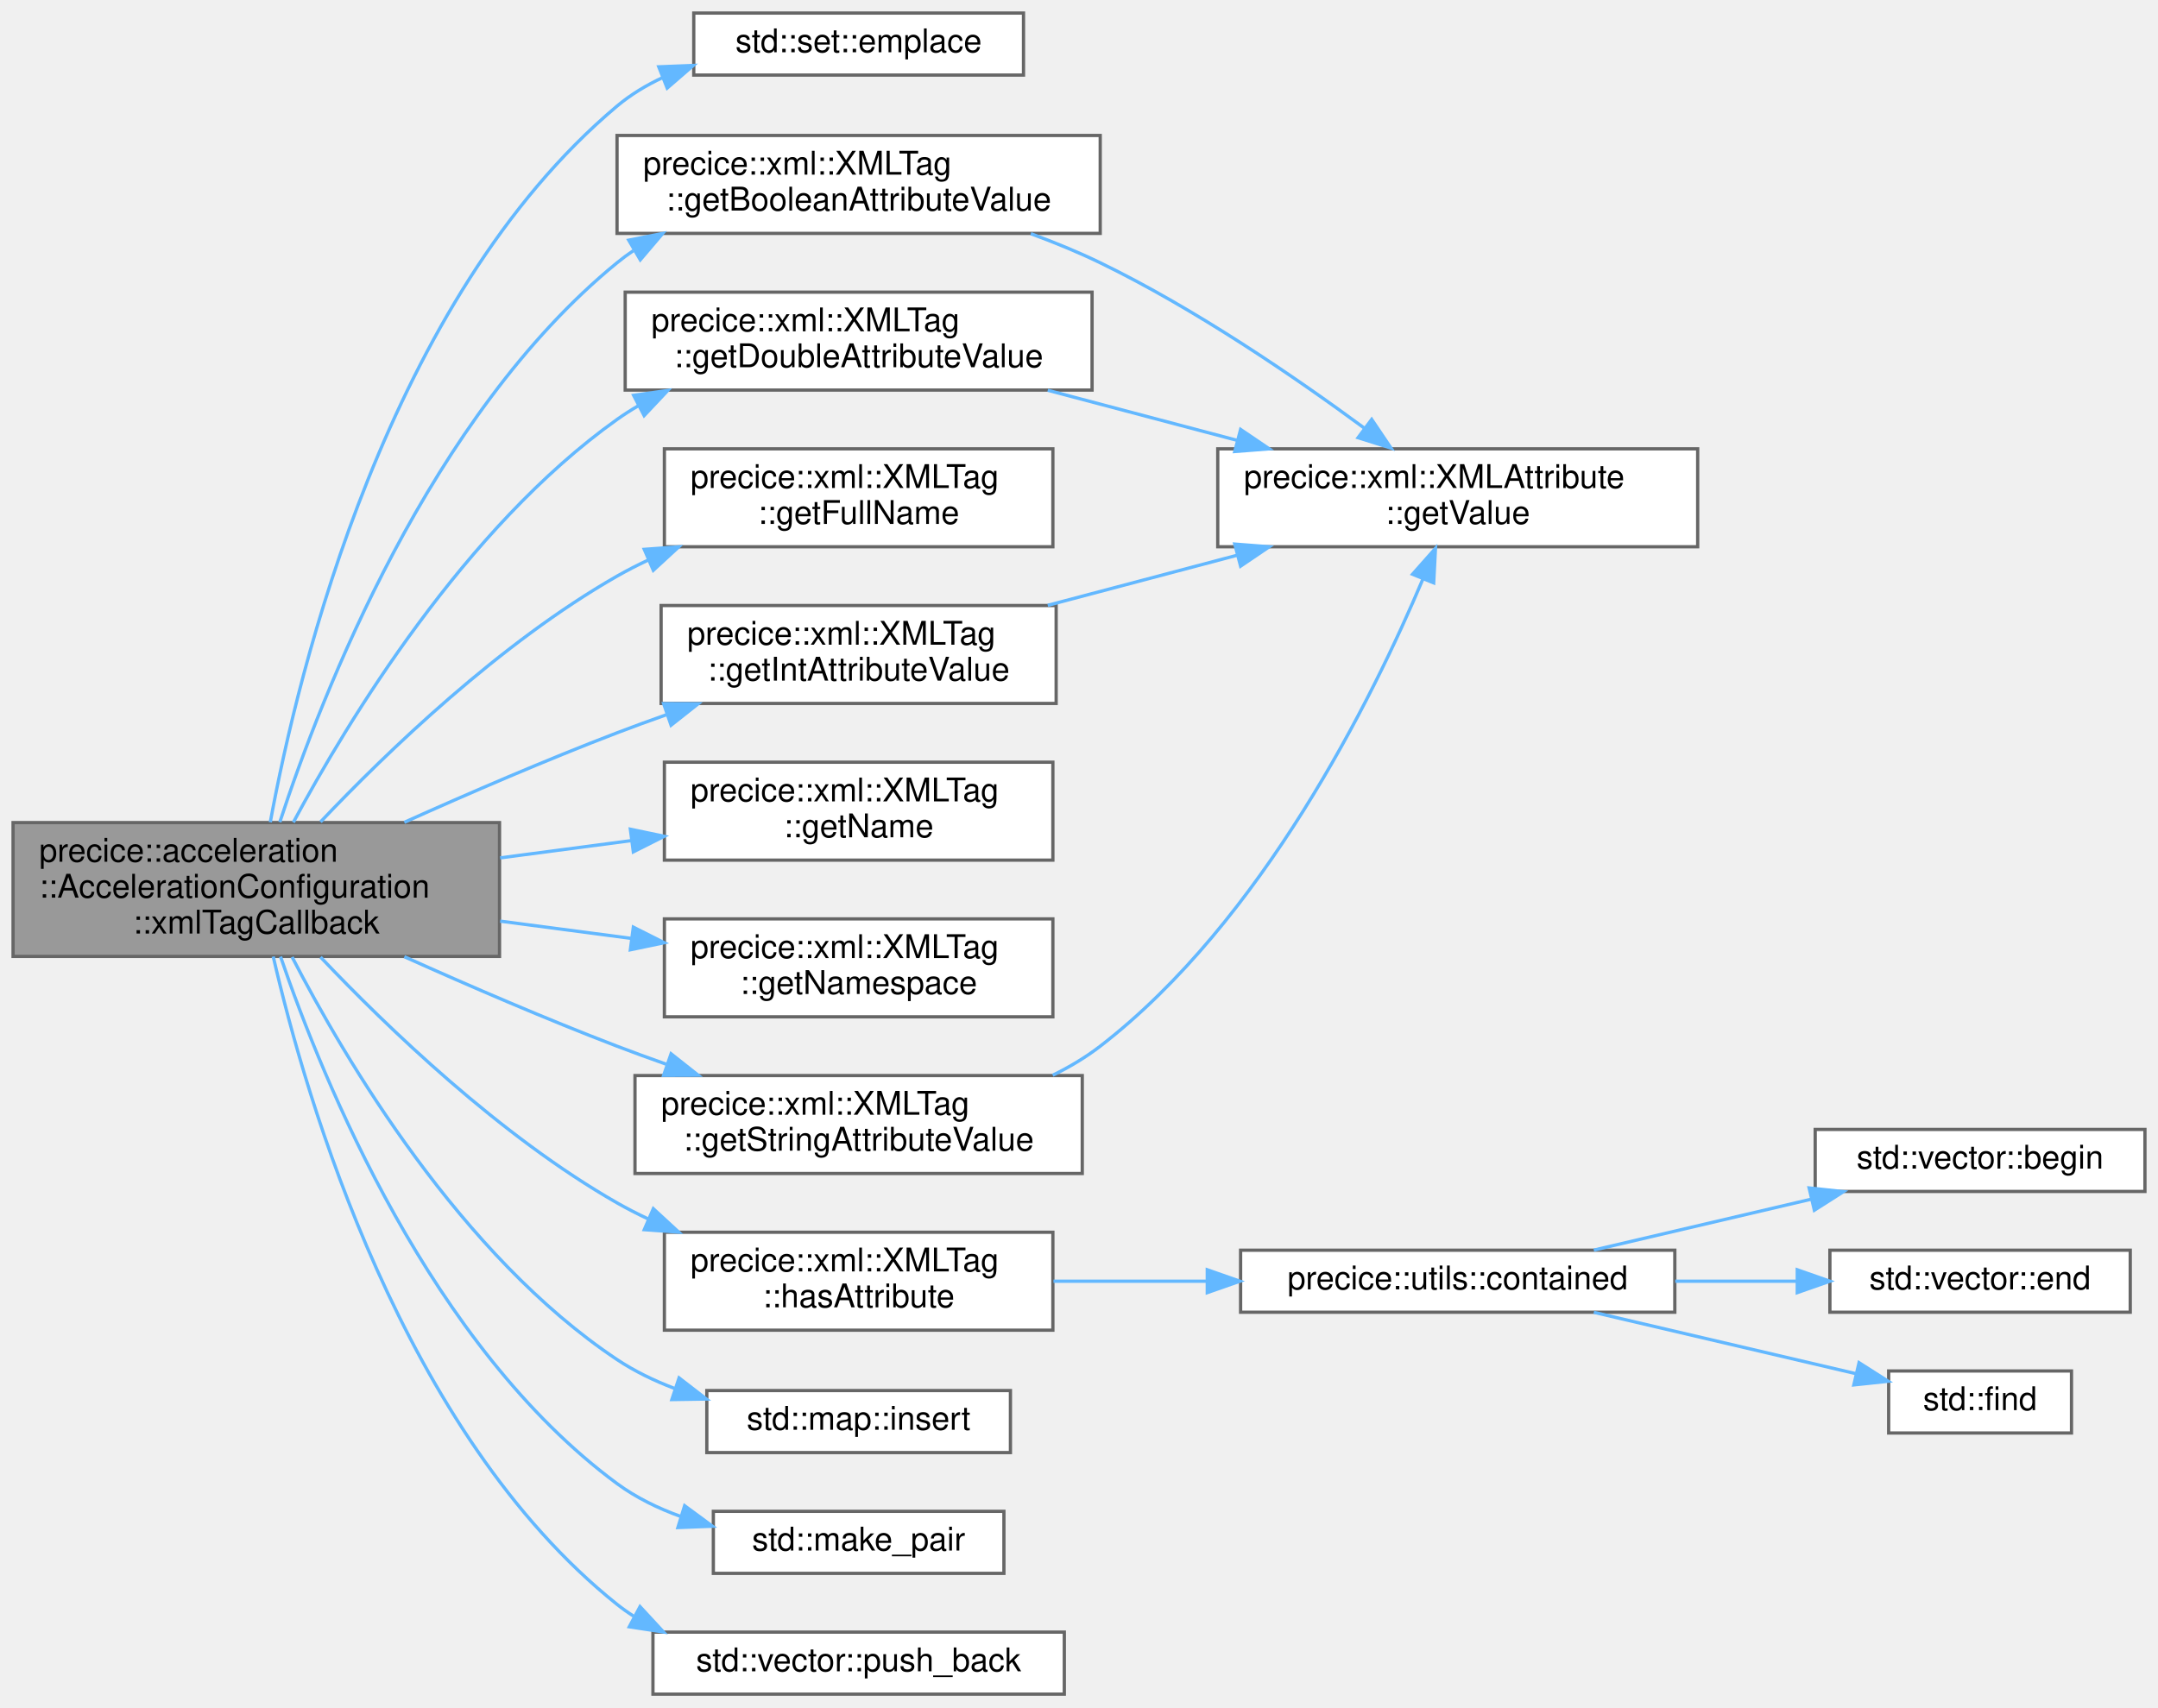
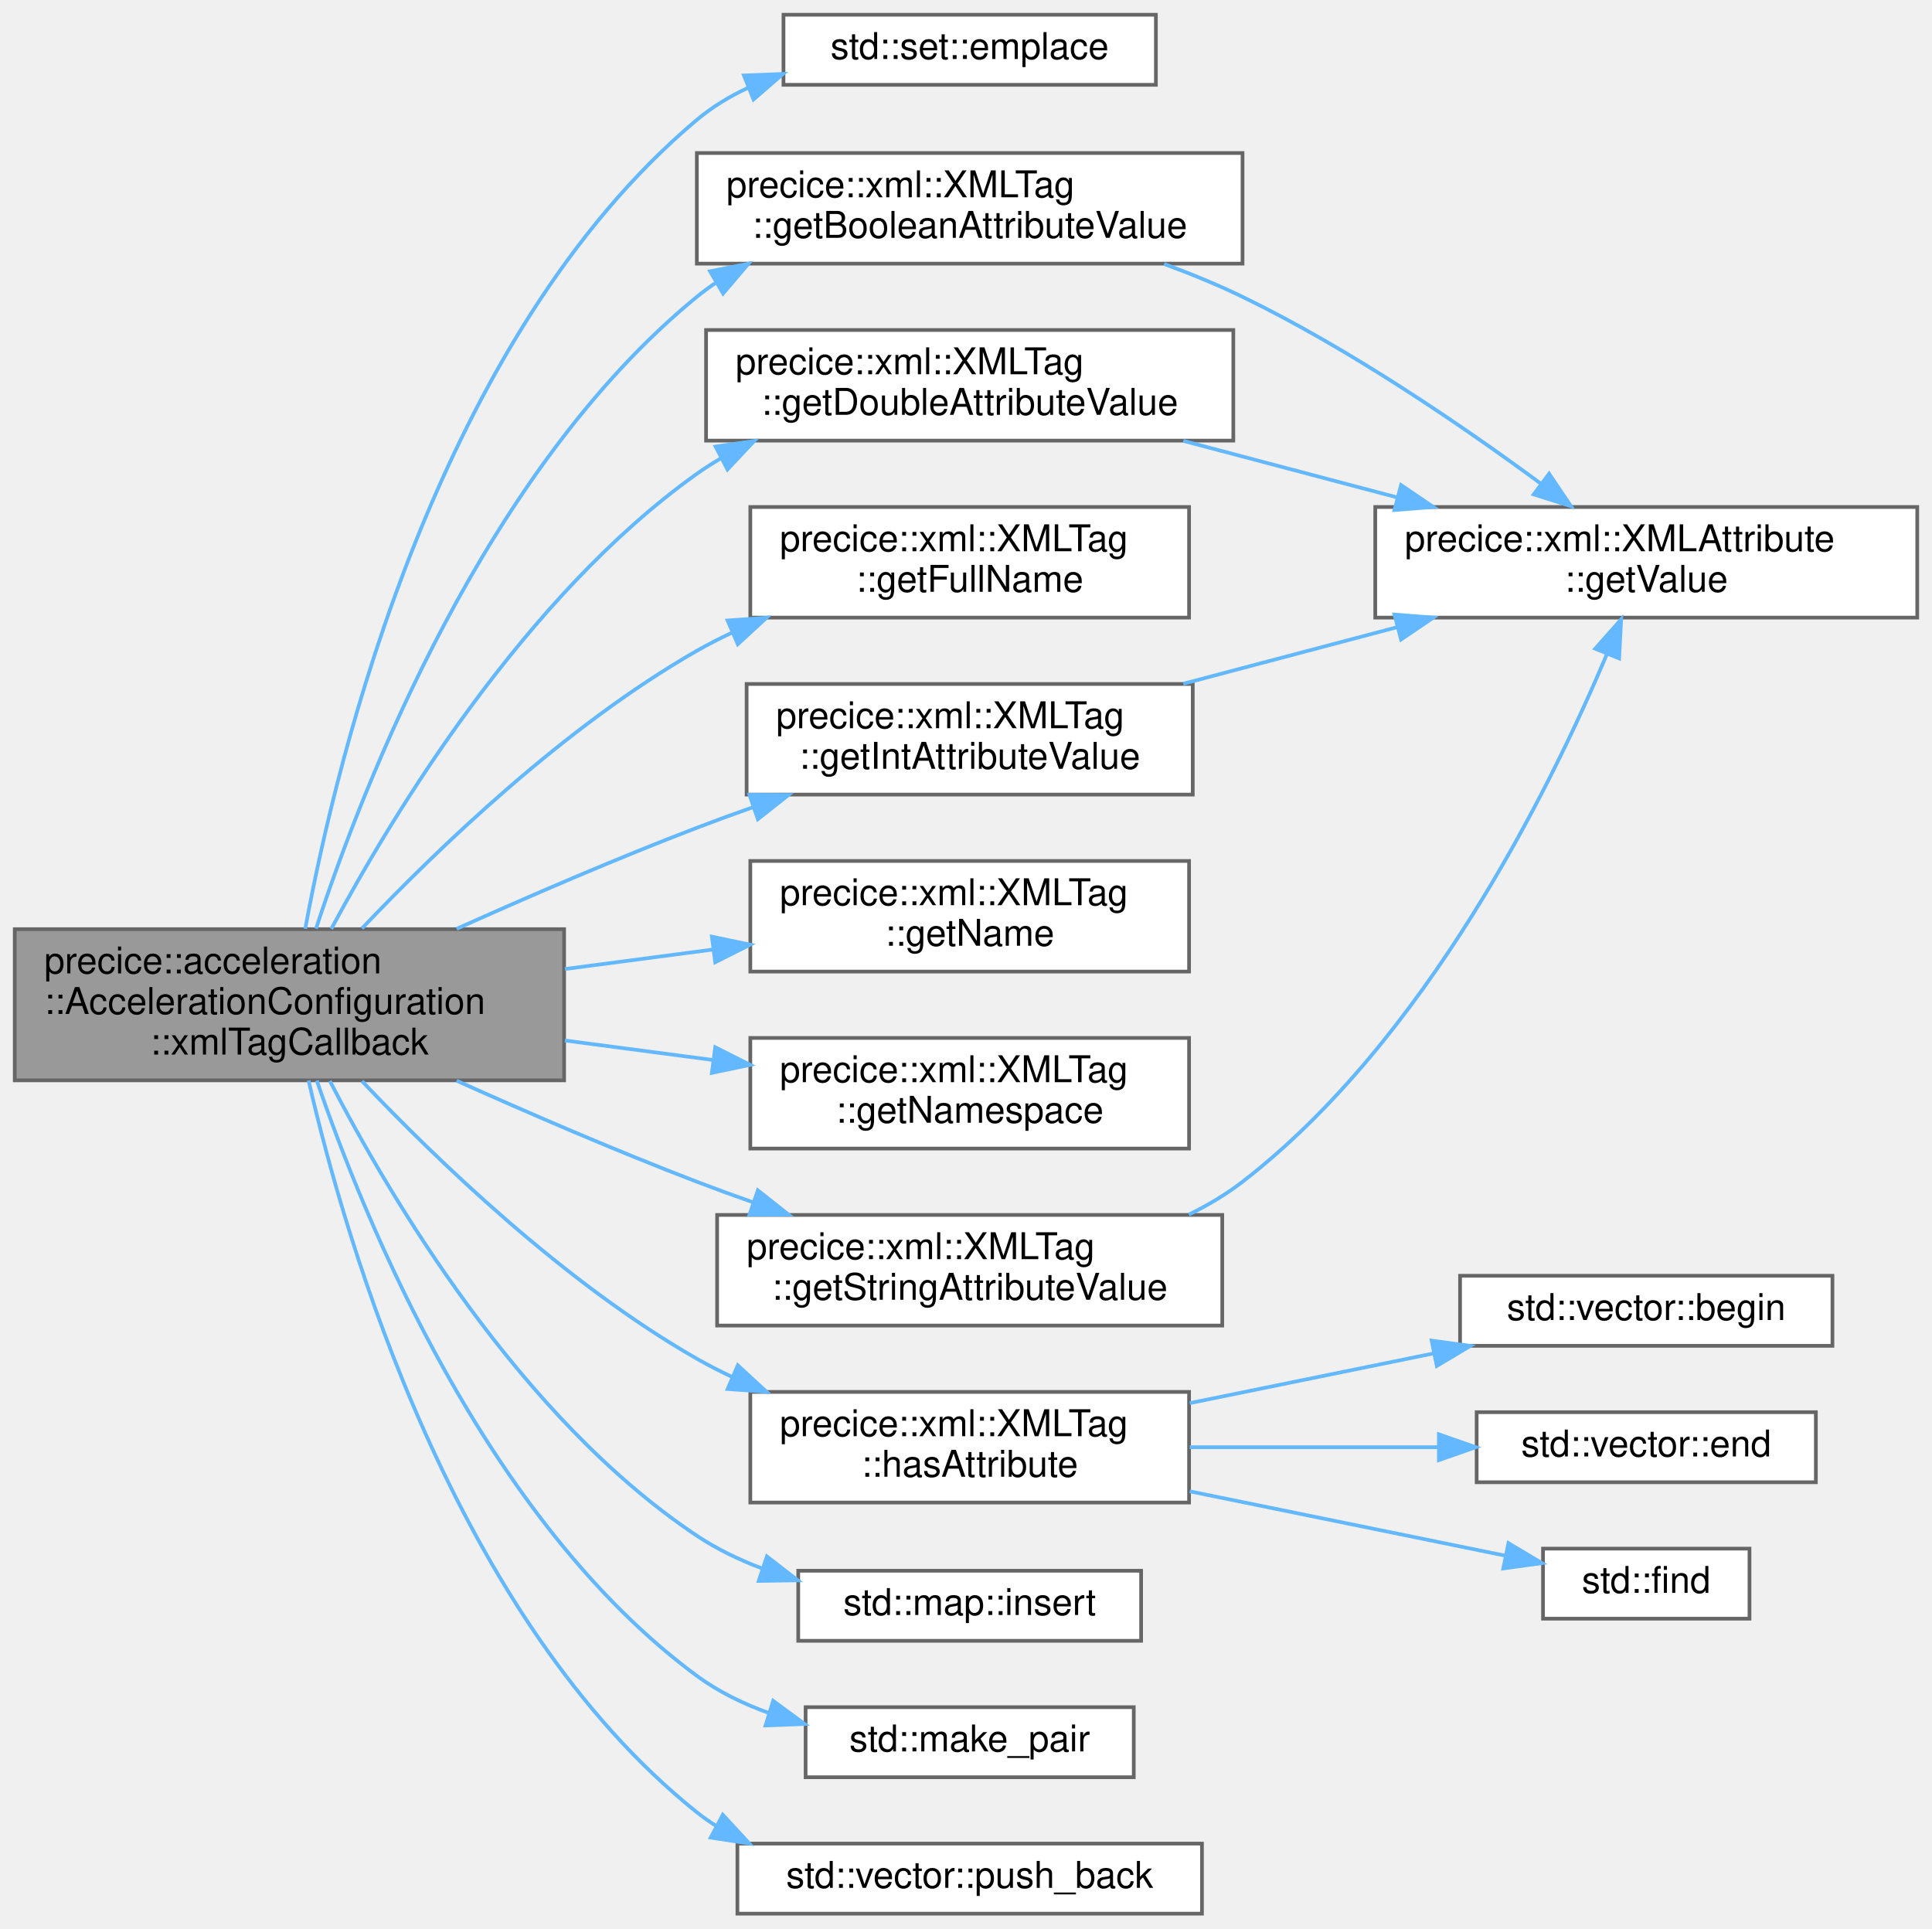
- <svg xmlns="http://www.w3.org/2000/svg" xmlns:xlink="http://www.w3.org/1999/xlink" width="661pt" height="523pt" viewBox="0.00 0.00 661.00 523.00">
+ <svg xmlns="http://www.w3.org/2000/svg" xmlns:xlink="http://www.w3.org/1999/xlink" width="524pt" height="523pt" viewBox="0.00 0.00 524.00 523.00">
  <g id="graph0" class="graph" transform="scale(1 1) rotate(0) translate(4 519)">
    <g id="Node000001" class="node">
      <g id="a_Node000001">
        <a xlink:title="Callback method required when using xml::XMLTag.">
          <polygon fill="#999999" stroke="#666666" points="149,-267 0,-267 0,-226 149,-226 149,-267" />
          <text text-anchor="start" x="8" y="-255" font-family="Helvetica,sans-Serif" font-size="10.00">precice::acceleration</text>
          <text text-anchor="start" x="8" y="-244" font-family="Helvetica,sans-Serif" font-size="10.00">::AccelerationConfiguration</text>
          <text text-anchor="middle" x="74.5" y="-233" font-family="Helvetica,sans-Serif" font-size="10.00">::xmlTagCallback</text>
        </a>
      </g>
    </g>
    <g id="Node000002" class="node">
      <g id="a_Node000002">
        <a target="_parent" xlink:href="http://en.cppreference.com/w/cpp/container/set/emplace.html#" xlink:title=" ">
          <polygon fill="white" stroke="#666666" points="309.5,-515 208.5,-515 208.5,-496 309.5,-496 309.5,-515" />
          <text text-anchor="middle" x="259" y="-503" font-family="Helvetica,sans-Serif" font-size="10.00">std::set::emplace</text>
        </a>
      </g>
    </g>
    <g id="edge1_Node000001_Node000002" class="edge">
      <g id="a_edge1_Node000001_Node000002">
        <a xlink:title=" ">
          <path fill="none" stroke="#63b8ff" d="M78.79,-267.12C87.35,-313.67 114.69,-427.44 185,-486.5 189.2,-490.03 193.98,-492.91 199.03,-495.26" />
          <polygon fill="#63b8ff" stroke="#63b8ff" points="197.78,-498.53 208.37,-498.95 200.36,-492.02 197.78,-498.53" />
        </a>
      </g>
    </g>
    <g id="Node000003" class="node">
      <g id="a_Node000003">
        <a xlink:href="classprecice_1_1xml_1_1XMLTag.html#a359e6589dbb57960f102b03dbe869efe" target="_top" xlink:title=" ">
          <polygon fill="white" stroke="#666666" points="333,-477.5 185,-477.5 185,-447.5 333,-447.5 333,-477.5" />
          <text text-anchor="start" x="193" y="-465.5" font-family="Helvetica,sans-Serif" font-size="10.00">precice::xml::XMLTag</text>
          <text text-anchor="middle" x="259" y="-454.5" font-family="Helvetica,sans-Serif" font-size="10.00">::getBooleanAttributeValue</text>
        </a>
      </g>
    </g>
    <g id="edge2_Node000001_Node000003" class="edge">
      <g id="a_edge2_Node000001_Node000003">
        <a xlink:title=" ">
          <path fill="none" stroke="#63b8ff" d="M81.71,-267.15C94.54,-306.31 127.65,-391.64 185,-438.5 186.59,-439.8 188.25,-441.03 189.97,-442.19" />
          <polygon fill="#63b8ff" stroke="#63b8ff" points="188.58,-445.43 198.98,-447.47 192.12,-439.4 188.58,-445.43" />
        </a>
      </g>
    </g>
    <g id="Node000005" class="node">
      <g id="a_Node000005">
        <a xlink:href="classprecice_1_1xml_1_1XMLTag.html#aec3fd082a8673e44d60ab470c65be774" target="_top" xlink:title=" ">
          <polygon fill="white" stroke="#666666" points="330.5,-429.5 187.5,-429.5 187.5,-399.5 330.5,-399.5 330.5,-429.5" />
          <text text-anchor="start" x="195.5" y="-417.5" font-family="Helvetica,sans-Serif" font-size="10.00">precice::xml::XMLTag</text>
          <text text-anchor="middle" x="259" y="-406.5" font-family="Helvetica,sans-Serif" font-size="10.00">::getDoubleAttributeValue</text>
        </a>
      </g>
    </g>
    <g id="edge4_Node000001_Node000005" class="edge">
      <g id="a_edge4_Node000001_Node000005">
        <a xlink:title=" ">
          <path fill="none" stroke="#63b8ff" d="M85.85,-267.07C102.55,-298.22 138.32,-357.24 185,-390.5 187.09,-391.99 189.28,-393.39 191.54,-394.71" />
          <polygon fill="#63b8ff" stroke="#63b8ff" points="190.08,-397.89 200.56,-399.39 193.3,-391.68 190.08,-397.89" />
        </a>
      </g>
    </g>
    <g id="Node000006" class="node">
      <g id="a_Node000006">
        <a xlink:href="classprecice_1_1xml_1_1XMLTag.html#aa8e8dd146d8ade43e1656618dbad79b8" target="_top" xlink:title="Returns full name consisting of xml namespace + &quot;:&quot; + name.">
          <polygon fill="white" stroke="#666666" points="318.5,-381.5 199.5,-381.5 199.5,-351.5 318.5,-351.5 318.5,-381.5" />
          <text text-anchor="start" x="207.5" y="-369.5" font-family="Helvetica,sans-Serif" font-size="10.00">precice::xml::XMLTag</text>
          <text text-anchor="middle" x="259" y="-358.5" font-family="Helvetica,sans-Serif" font-size="10.00">::getFullName</text>
        </a>
      </g>
    </g>
    <g id="edge6_Node000001_Node000006" class="edge">
      <g id="a_edge6_Node000001_Node000006">
        <a xlink:title=" ">
          <path fill="none" stroke="#63b8ff" d="M94.18,-267.21C114.6,-288.74 149.21,-322.07 185,-342.5 188.05,-344.24 191.24,-345.87 194.51,-347.41" />
          <polygon fill="#63b8ff" stroke="#63b8ff" points="193.34,-350.71 203.9,-351.47 196.11,-344.29 193.34,-350.71" />
        </a>
      </g>
    </g>
    <g id="Node000007" class="node">
      <g id="a_Node000007">
        <a xlink:href="classprecice_1_1xml_1_1XMLTag.html#ac74a7af0b26a7d519756ccbd9575f7e4" target="_top" xlink:title=" ">
          <polygon fill="white" stroke="#666666" points="319.5,-333.5 198.5,-333.5 198.5,-303.5 319.5,-303.5 319.5,-333.5" />
          <text text-anchor="start" x="206.5" y="-321.5" font-family="Helvetica,sans-Serif" font-size="10.00">precice::xml::XMLTag</text>
          <text text-anchor="middle" x="259" y="-310.5" font-family="Helvetica,sans-Serif" font-size="10.00">::getIntAttributeValue</text>
        </a>
      </g>
    </g>
    <g id="edge7_Node000001_Node000007" class="edge">
      <g id="a_edge7_Node000001_Node000007">
        <a xlink:title=" ">
          <path fill="none" stroke="#63b8ff" d="M119.85,-267.09C139.61,-275.97 163.29,-286.19 185,-294.5 189.86,-296.36 194.93,-298.21 200.04,-300.01" />
          <polygon fill="#63b8ff" stroke="#63b8ff" points="199.27,-303.44 209.86,-303.4 201.55,-296.83 199.27,-303.44" />
        </a>
      </g>
    </g>
    <g id="Node000008" class="node">
      <g id="a_Node000008">
        <a xlink:href="classprecice_1_1xml_1_1XMLTag.html#a9212e8c59708a9e07f0ff70a997349f9" target="_top" xlink:title="Returns name (without namespace).">
          <polygon fill="white" stroke="#666666" points="318.5,-285.5 199.5,-285.5 199.5,-255.5 318.5,-255.5 318.5,-285.5" />
          <text text-anchor="start" x="207.5" y="-273.5" font-family="Helvetica,sans-Serif" font-size="10.00">precice::xml::XMLTag</text>
          <text text-anchor="middle" x="259" y="-262.5" font-family="Helvetica,sans-Serif" font-size="10.00">::getName</text>
        </a>
      </g>
    </g>
    <g id="edge9_Node000001_Node000008" class="edge">
      <g id="a_edge9_Node000001_Node000008">
        <a xlink:title=" ">
          <path fill="none" stroke="#63b8ff" d="M149.2,-256.19C162.53,-257.94 176.37,-259.76 189.53,-261.5" />
          <polygon fill="#63b8ff" stroke="#63b8ff" points="189.08,-264.97 199.45,-262.8 189.99,-258.03 189.08,-264.97" />
        </a>
      </g>
    </g>
    <g id="Node000009" class="node">
      <g id="a_Node000009">
        <a xlink:href="classprecice_1_1xml_1_1XMLTag.html#a09189de158cf557d111530ff83be18bd" target="_top" xlink:title="Returns xml namespace.">
          <polygon fill="white" stroke="#666666" points="318.5,-237.5 199.5,-237.5 199.5,-207.5 318.5,-207.5 318.5,-237.5" />
          <text text-anchor="start" x="207.5" y="-225.5" font-family="Helvetica,sans-Serif" font-size="10.00">precice::xml::XMLTag</text>
          <text text-anchor="middle" x="259" y="-214.5" font-family="Helvetica,sans-Serif" font-size="10.00">::getNamespace</text>
        </a>
      </g>
    </g>
    <g id="edge10_Node000001_Node000009" class="edge">
      <g id="a_edge10_Node000001_Node000009">
        <a xlink:title=" ">
          <path fill="none" stroke="#63b8ff" d="M149.2,-236.81C162.53,-235.06 176.37,-233.24 189.53,-231.5" />
          <polygon fill="#63b8ff" stroke="#63b8ff" points="189.99,-234.97 199.45,-230.2 189.08,-228.03 189.99,-234.97" />
        </a>
      </g>
    </g>
    <g id="Node000010" class="node">
      <g id="a_Node000010">
        <a xlink:href="classprecice_1_1xml_1_1XMLTag.html#a31c349d79529108e575f36271e5ffb83" target="_top" xlink:title=" ">
          <polygon fill="white" stroke="#666666" points="327.5,-189.5 190.5,-189.5 190.5,-159.5 327.5,-159.5 327.5,-189.5" />
          <text text-anchor="start" x="198.5" y="-177.5" font-family="Helvetica,sans-Serif" font-size="10.00">precice::xml::XMLTag</text>
          <text text-anchor="middle" x="259" y="-166.5" font-family="Helvetica,sans-Serif" font-size="10.00">::getStringAttributeValue</text>
        </a>
      </g>
    </g>
    <g id="edge11_Node000001_Node000010" class="edge">
      <g id="a_edge11_Node000001_Node000010">
        <a xlink:title=" ">
          <path fill="none" stroke="#63b8ff" d="M119.85,-225.91C139.61,-217.03 163.29,-206.81 185,-198.5 189.86,-196.64 194.93,-194.79 200.04,-192.99" />
          <polygon fill="#63b8ff" stroke="#63b8ff" points="201.55,-196.17 209.86,-189.6 199.27,-189.56 201.55,-196.17" />
        </a>
      </g>
    </g>
    <g id="Node000011" class="node">
      <g id="a_Node000011">
        <a xlink:href="classprecice_1_1xml_1_1XMLTag.html#a2d1880a2c372828603fae92dd328e563" target="_top" xlink:title=" ">
          <polygon fill="white" stroke="#666666" points="318.5,-141.5 199.5,-141.5 199.5,-111.5 318.5,-111.5 318.5,-141.5" />
          <text text-anchor="start" x="207.5" y="-129.5" font-family="Helvetica,sans-Serif" font-size="10.00">precice::xml::XMLTag</text>
          <text text-anchor="middle" x="259" y="-118.5" font-family="Helvetica,sans-Serif" font-size="10.00">::hasAttribute</text>
        </a>
      </g>
    </g>
    <g id="edge13_Node000001_Node000011" class="edge">
      <g id="a_edge13_Node000001_Node000011">
        <a xlink:title=" ">
          <path fill="none" stroke="#63b8ff" d="M94.18,-225.79C114.6,-204.26 149.21,-170.93 185,-150.5 188.05,-148.76 191.24,-147.13 194.51,-145.59" />
          <polygon fill="#63b8ff" stroke="#63b8ff" points="196.11,-148.71 203.9,-141.53 193.34,-142.29 196.11,-148.71" />
        </a>
      </g>
    </g>
-     <g id="Node000016" class="node">
-       <g id="a_Node000016">
+     <g id="Node000015" class="node">
+       <g id="a_Node000015">
        <a target="_parent" xlink:href="http://en.cppreference.com/w/cpp/container/map/insert.html#" xlink:title=" ">
          <polygon fill="white" stroke="#666666" points="305.5,-93 212.5,-93 212.5,-74 305.5,-74 305.5,-93" />
          <text text-anchor="middle" x="259" y="-81" font-family="Helvetica,sans-Serif" font-size="10.00">std::map::insert</text>
        </a>
      </g>
    </g>
-     <g id="edge18_Node000001_Node000016" class="edge">
-       <g id="a_edge18_Node000001_Node000016">
+     <g id="edge17_Node000001_Node000015" class="edge">
+       <g id="a_edge17_Node000001_Node000015">
        <a xlink:title=" ">
          <path fill="none" stroke="#63b8ff" d="M85.47,-225.82C101.77,-194.26 137.17,-134.36 185,-102.5 190.36,-98.93 196.36,-96.02 202.56,-93.67" />
          <polygon fill="#63b8ff" stroke="#63b8ff" points="204,-96.88 212.38,-90.4 201.79,-90.24 204,-96.88" />
        </a>
      </g>
    </g>
-     <g id="Node000017" class="node">
-       <g id="a_Node000017">
+     <g id="Node000016" class="node">
+       <g id="a_Node000016">
        <a target="_parent" xlink:href="http://en.cppreference.com/w/cpp/utility/pair/make_pair.html#" xlink:title=" ">
          <polygon fill="white" stroke="#666666" points="303.5,-56 214.5,-56 214.5,-37 303.5,-37 303.5,-56" />
          <text text-anchor="middle" x="259" y="-44" font-family="Helvetica,sans-Serif" font-size="10.00">std::make_pair</text>
        </a>
      </g>
    </g>
-     <g id="edge19_Node000001_Node000017" class="edge">
-       <g id="a_edge19_Node000001_Node000017">
+     <g id="edge18_Node000001_Node000016" class="edge">
+       <g id="a_edge18_Node000001_Node000016">
        <a xlink:title=" ">
          <path fill="none" stroke="#63b8ff" d="M81.93,-225.94C94.92,-187.89 128.02,-106.52 185,-64.5 190.85,-60.19 197.61,-56.9 204.61,-54.39" />
          <polygon fill="#63b8ff" stroke="#63b8ff" points="205.7,-57.72 214.23,-51.44 203.64,-51.03 205.7,-57.72" />
        </a>
      </g>
    </g>
-     <g id="Node000018" class="node">
-       <g id="a_Node000018">
+     <g id="Node000017" class="node">
+       <g id="a_Node000017">
        <a target="_parent" xlink:href="http://en.cppreference.com/w/cpp/container/vector/push_back.html#" xlink:title=" ">
          <polygon fill="white" stroke="#666666" points="322,-19 196,-19 196,0 322,0 322,-19" />
          <text text-anchor="middle" x="259" y="-7" font-family="Helvetica,sans-Serif" font-size="10.00">std::vector::push_back</text>
        </a>
      </g>
    </g>
-     <g id="edge20_Node000001_Node000018" class="edge">
-       <g id="a_edge20_Node000001_Node000018">
+     <g id="edge19_Node000001_Node000017" class="edge">
+       <g id="a_edge19_Node000001_Node000017">
        <a xlink:title=" ">
          <path fill="none" stroke="#63b8ff" d="M79.69,-225.96C89.71,-182.32 119.26,-80.06 185,-27.5 186.61,-26.22 188.29,-25.02 190.04,-23.91" />
          <polygon fill="#63b8ff" stroke="#63b8ff" points="192.04,-26.81 199.23,-19.03 188.75,-20.63 192.04,-26.81" />
        </a>
      </g>
    </g>
    <g id="Node000004" class="node">
      <g id="a_Node000004">
        <a xlink:href="classprecice_1_1xml_1_1XMLAttribute.html#a8cf5c06d123b55aae676daaed7256cf7" target="_top" xlink:title=" ">
          <polygon fill="white" stroke="#666666" points="516,-381.5 369,-381.5 369,-351.5 516,-351.5 516,-381.5" />
          <text text-anchor="start" x="377" y="-369.5" font-family="Helvetica,sans-Serif" font-size="10.00">precice::xml::XMLAttribute</text>
          <text text-anchor="middle" x="442.5" y="-358.5" font-family="Helvetica,sans-Serif" font-size="10.00">::getValue</text>
        </a>
      </g>
    </g>
    <g id="edge3_Node000003_Node000004" class="edge">
      <g id="a_edge3_Node000003_Node000004">
        <a xlink:title=" ">
          <path fill="none" stroke="#63b8ff" d="M311.74,-447.41C319,-444.74 326.28,-441.76 333,-438.5 362.14,-424.36 392.64,-403.5 413.86,-387.87" />
          <polygon fill="#63b8ff" stroke="#63b8ff" points="416.15,-390.52 422.07,-381.73 411.97,-384.91 416.15,-390.52" />
        </a>
      </g>
    </g>
    <g id="edge5_Node000005_Node000004" class="edge">
      <g id="a_edge5_Node000005_Node000004">
        <a xlink:title=" ">
          <path fill="none" stroke="#63b8ff" d="M316.93,-399.44C335.34,-394.57 355.93,-389.13 374.97,-384.09" />
          <polygon fill="#63b8ff" stroke="#63b8ff" points="376,-387.44 384.77,-381.5 374.21,-380.68 376,-387.44" />
        </a>
      </g>
    </g>
    <g id="edge8_Node000007_Node000004" class="edge">
      <g id="a_edge8_Node000007_Node000004">
        <a xlink:title=" ">
          <path fill="none" stroke="#63b8ff" d="M316.93,-333.56C335.34,-338.43 355.93,-343.87 374.97,-348.91" />
          <polygon fill="#63b8ff" stroke="#63b8ff" points="374.21,-352.32 384.77,-351.5 376,-345.56 374.21,-352.32" />
        </a>
      </g>
    </g>
    <g id="edge12_Node000010_Node000004" class="edge">
      <g id="a_edge12_Node000010_Node000004">
        <a xlink:title=" ">
          <path fill="none" stroke="#63b8ff" d="M318.45,-189.6C323.62,-192.13 328.56,-195.08 333,-198.5 382.74,-236.9 416.38,-304.97 431.82,-341.57" />
          <polygon fill="#63b8ff" stroke="#63b8ff" points="428.66,-343.08 435.69,-351.01 435.14,-340.43 428.66,-343.08" />
        </a>
      </g>
    </g>
    <g id="Node000012" class="node">
      <g id="a_Node000012">
-         <a xlink:href="namespaceprecice_1_1utils.html#a434eabaa71f97a31726281a4df77bbcf" target="_top" xlink:title="Returns true, if given element is in vector, otherwise false.">
-           <polygon fill="white" stroke="#666666" points="509,-136 376,-136 376,-117 509,-117 509,-136" />
-           <text text-anchor="middle" x="442.5" y="-124" font-family="Helvetica,sans-Serif" font-size="10.00">precice::utils::contained</text>
+         <a target="_parent" xlink:href="http://en.cppreference.com/w/cpp/container/vector/begin.html#" xlink:title=" ">
+           <polygon fill="white" stroke="#666666" points="493,-173 392,-173 392,-154 493,-154 493,-173" />
+           <text text-anchor="middle" x="442.5" y="-161" font-family="Helvetica,sans-Serif" font-size="10.00">std::vector::begin</text>
        </a>
      </g>
    </g>
    <g id="edge14_Node000011_Node000012" class="edge">
      <g id="a_edge14_Node000011_Node000012">
        <a xlink:title=" ">
-           <path fill="none" stroke="#63b8ff" d="M318.68,-126.5C333.63,-126.5 349.92,-126.5 365.59,-126.5" />
-           <polygon fill="#63b8ff" stroke="#63b8ff" points="365.79,-130 375.79,-126.5 365.79,-123 365.79,-130" />
+           <path fill="none" stroke="#63b8ff" d="M318.68,-138.46C339.86,-142.78 363.72,-147.64 384.74,-151.93" />
+           <polygon fill="#63b8ff" stroke="#63b8ff" points="384.3,-155.41 394.8,-153.98 385.7,-148.55 384.3,-155.41" />
        </a>
      </g>
    </g>
    <g id="Node000013" class="node">
      <g id="a_Node000013">
-         <a target="_parent" xlink:href="http://en.cppreference.com/w/cpp/container/vector/begin.html#" xlink:title=" ">
-           <polygon fill="white" stroke="#666666" points="653,-173 552,-173 552,-154 653,-154 653,-173" />
-           <text text-anchor="middle" x="602.5" y="-161" font-family="Helvetica,sans-Serif" font-size="10.00">std::vector::begin</text>
-         </a>
-       </g>
-     </g>
-     <g id="edge15_Node000012_Node000013" class="edge">
-       <g id="a_edge15_Node000012_Node000013">
-         <a xlink:title=" ">
-           <path fill="none" stroke="#63b8ff" d="M484.19,-136.03C504.47,-140.78 529.21,-146.57 550.72,-151.61" />
-           <polygon fill="#63b8ff" stroke="#63b8ff" points="550.14,-155.07 560.67,-153.94 551.74,-148.25 550.14,-155.07" />
+         <a target="_parent" xlink:href="http://en.cppreference.com/w/cpp/container/vector/end.html#" xlink:title=" ">
+           <polygon fill="white" stroke="#666666" points="488.5,-136 396.5,-136 396.5,-117 488.5,-117 488.5,-136" />
+           <text text-anchor="middle" x="442.5" y="-124" font-family="Helvetica,sans-Serif" font-size="10.00">std::vector::end</text>
+         </a>
+       </g>
+     </g>
+     <g id="edge15_Node000011_Node000013" class="edge">
+       <g id="a_edge15_Node000011_Node000013">
+         <a xlink:title=" ">
+           <path fill="none" stroke="#63b8ff" d="M318.68,-126.5C340.31,-126.5 364.72,-126.5 386.06,-126.5" />
+           <polygon fill="#63b8ff" stroke="#63b8ff" points="386.26,-130 396.26,-126.5 386.26,-123 386.26,-130" />
        </a>
      </g>
    </g>
    <g id="Node000014" class="node">
      <g id="a_Node000014">
-         <a target="_parent" xlink:href="http://en.cppreference.com/w/cpp/container/vector/end.html#" xlink:title=" ">
-           <polygon fill="white" stroke="#666666" points="648.5,-136 556.5,-136 556.5,-117 648.5,-117 648.5,-136" />
-           <text text-anchor="middle" x="602.5" y="-124" font-family="Helvetica,sans-Serif" font-size="10.00">std::vector::end</text>
-         </a>
-       </g>
-     </g>
-     <g id="edge16_Node000012_Node000014" class="edge">
-       <g id="a_edge16_Node000012_Node000014">
-         <a xlink:title=" ">
-           <path fill="none" stroke="#63b8ff" d="M509.13,-126.5C521.46,-126.5 534.24,-126.5 546.21,-126.5" />
-           <polygon fill="#63b8ff" stroke="#63b8ff" points="546.5,-130 556.5,-126.5 546.5,-123 546.5,-130" />
-         </a>
-       </g>
-     </g>
-     <g id="Node000015" class="node">
-       <g id="a_Node000015">
        <a target="_parent" xlink:href="http://en.cppreference.com/w/cpp/algorithm/find.html#" xlink:title=" ">
-           <polygon fill="white" stroke="#666666" points="630.5,-99 574.5,-99 574.5,-80 630.5,-80 630.5,-99" />
-           <text text-anchor="middle" x="602.5" y="-87" font-family="Helvetica,sans-Serif" font-size="10.00">std::find</text>
-         </a>
-       </g>
-     </g>
-     <g id="edge17_Node000012_Node000015" class="edge">
-       <g id="a_edge17_Node000012_Node000015">
-         <a xlink:title=" ">
-           <path fill="none" stroke="#63b8ff" d="M484.19,-116.97C508.99,-111.16 540.44,-103.8 564.53,-98.16" />
-           <polygon fill="#63b8ff" stroke="#63b8ff" points="565.43,-101.54 574.36,-95.85 563.83,-94.73 565.43,-101.54" />
+           <polygon fill="white" stroke="#666666" points="470.5,-99 414.5,-99 414.5,-80 470.5,-80 470.5,-99" />
+           <text text-anchor="middle" x="442.5" y="-87" font-family="Helvetica,sans-Serif" font-size="10.00">std::find</text>
+         </a>
+       </g>
+     </g>
+     <g id="edge16_Node000011_Node000014" class="edge">
+       <g id="a_edge16_Node000011_Node000014">
+         <a xlink:title=" ">
+           <path fill="none" stroke="#63b8ff" d="M318.68,-114.54C346.77,-108.81 379.57,-102.12 404.2,-97.1" />
+           <polygon fill="#63b8ff" stroke="#63b8ff" points="405.12,-100.49 414.22,-95.06 403.73,-93.63 405.12,-100.49" />
        </a>
      </g>
    </g>
  </g>
</svg>
